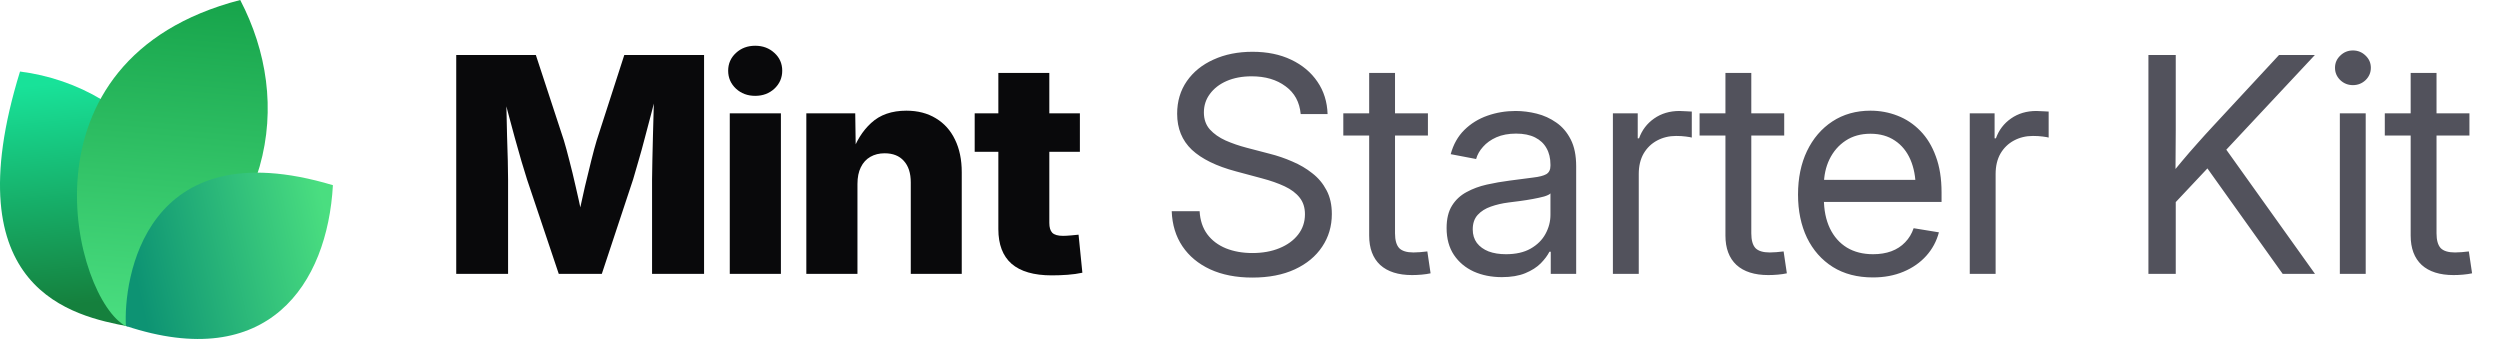
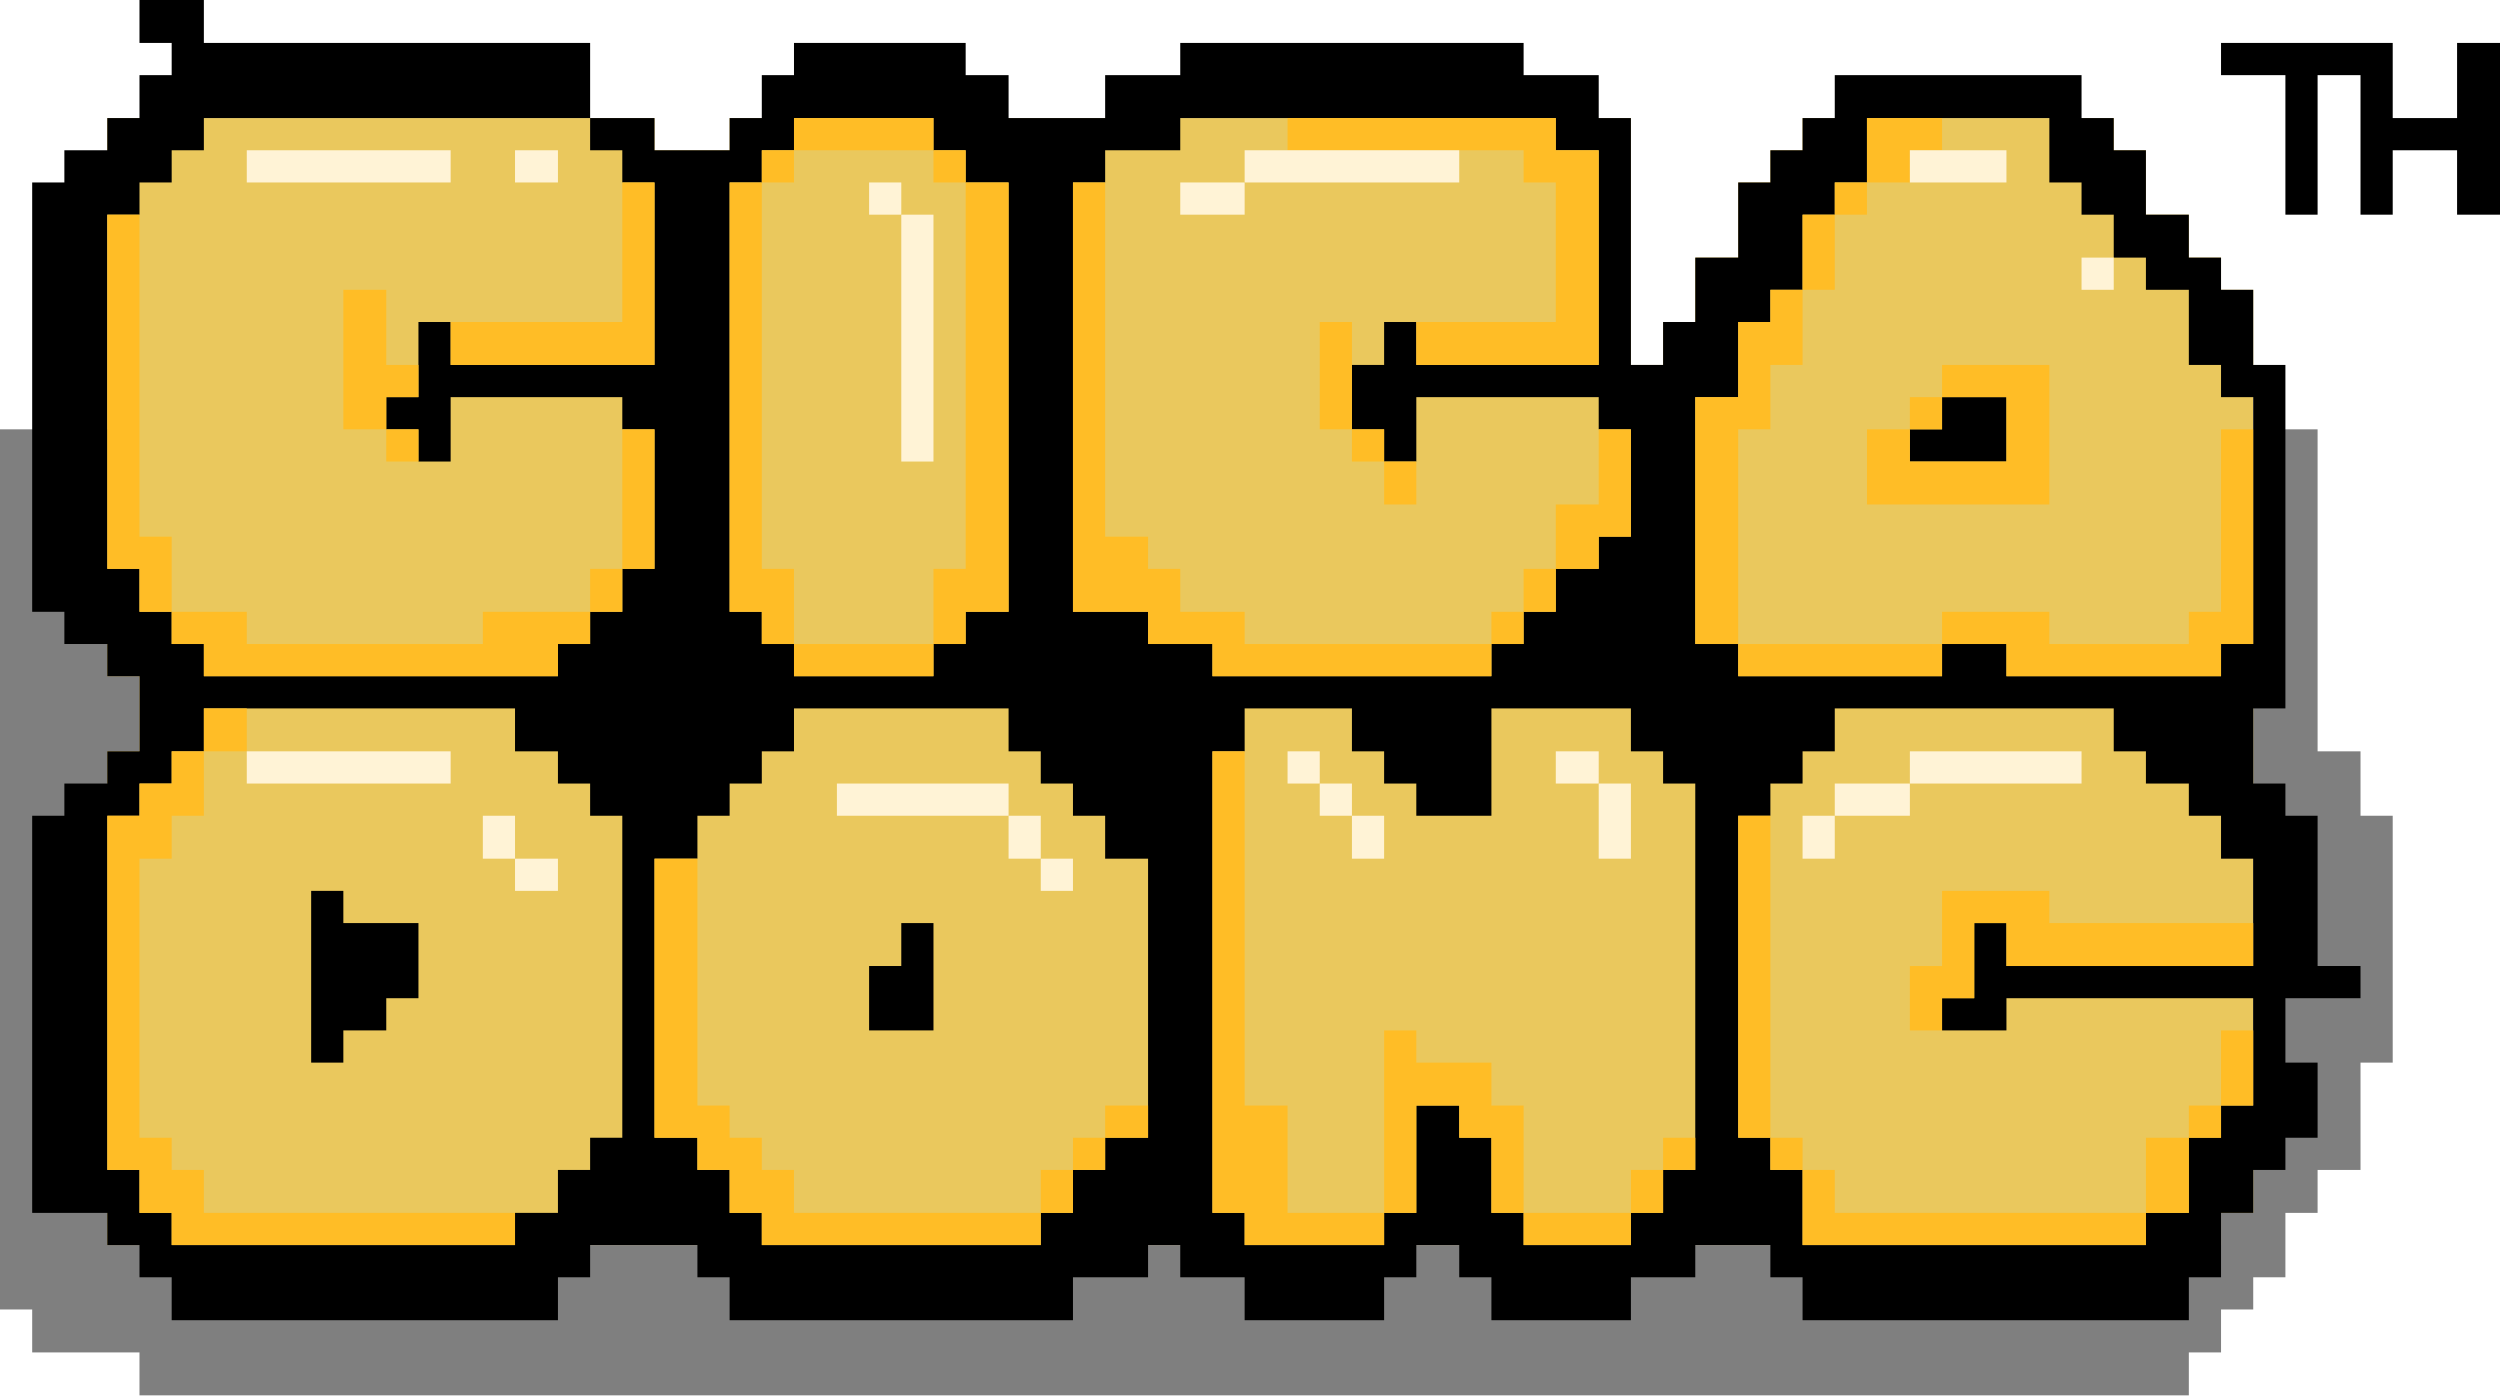
- <svg xmlns="http://www.w3.org/2000/svg" width="177" height="24" viewBox="0 0 177 24" fill="none">
-   <path d="M9.061 23.108C5.268 22.377 -3.391 20.627 1.417 5.064C9.634 6.099 16.973 14.064 9.061 23.108Z" fill="url(#paint0_linear_17557_2020)" />
-   <path d="M8.919 23.094C5.276 21.222 0.784 4.209 17.007 0C20.757 7.193 19.621 16.545 8.919 23.094Z" fill="url(#paint1_linear_17557_2020)" />
-   <path d="M8.914 23.079C8.735 19.882 10.159 9.085 23.57 13.111C23.181 20.123 18.984 26.418 8.914 23.079Z" fill="url(#paint2_linear_17557_2020)" />
-   <path d="M32.301 19.392V3.894H37.938L39.925 9.948C40.036 10.315 40.164 10.787 40.31 11.362C40.462 11.938 40.611 12.552 40.757 13.204C40.91 13.855 41.048 14.483 41.173 15.086C41.305 15.682 41.412 16.192 41.495 16.615H40.695C40.771 16.192 40.871 15.682 40.996 15.086C41.128 14.49 41.267 13.866 41.412 13.214C41.565 12.562 41.714 11.948 41.86 11.373C42.005 10.79 42.133 10.315 42.244 9.948L44.2 3.894H49.848V19.392H46.166V12.704C46.166 12.357 46.173 11.917 46.187 11.383C46.2 10.849 46.214 10.27 46.228 9.646C46.249 9.022 46.266 8.391 46.28 7.753C46.301 7.115 46.311 6.519 46.311 5.964H46.623C46.485 6.561 46.332 7.181 46.166 7.826C45.999 8.471 45.833 9.102 45.666 9.719C45.507 10.336 45.351 10.901 45.198 11.414C45.053 11.928 44.928 12.357 44.824 12.704L42.608 19.392H39.561L37.314 12.704C37.203 12.357 37.072 11.928 36.919 11.414C36.773 10.901 36.614 10.34 36.441 9.729C36.274 9.112 36.104 8.481 35.931 7.836C35.764 7.192 35.608 6.567 35.463 5.964H35.827C35.834 6.512 35.844 7.105 35.858 7.743C35.872 8.374 35.886 9.005 35.9 9.636C35.92 10.26 35.938 10.839 35.952 11.373C35.965 11.907 35.972 12.351 35.972 12.704V19.392H32.301ZM51.668 19.392V8.024H55.288V19.392H51.668ZM53.468 6.786C52.927 6.786 52.473 6.616 52.105 6.276C51.738 5.93 51.554 5.507 51.554 5.007C51.554 4.508 51.738 4.088 52.105 3.749C52.473 3.409 52.927 3.239 53.468 3.239C54.009 3.239 54.463 3.409 54.83 3.749C55.198 4.082 55.382 4.501 55.382 5.007C55.382 5.507 55.198 5.93 54.83 6.276C54.463 6.616 54.009 6.786 53.468 6.786ZM60.708 13.027V19.392H57.088V8.024H60.551L60.593 10.967H60.281C60.593 10.024 61.061 9.268 61.685 8.7C62.309 8.124 63.138 7.836 64.171 7.836C64.975 7.836 65.672 8.017 66.262 8.377C66.851 8.731 67.302 9.234 67.614 9.885C67.933 10.537 68.092 11.307 68.092 12.194V19.392H64.483V12.912C64.483 12.26 64.32 11.754 63.994 11.394C63.675 11.033 63.221 10.853 62.632 10.853C62.25 10.853 61.914 10.936 61.623 11.102C61.332 11.269 61.106 11.515 60.947 11.841C60.787 12.16 60.708 12.555 60.708 13.027ZM76.456 8.024V10.749H69.008V8.024H76.456ZM70.683 5.163H74.292V15.783C74.292 16.102 74.361 16.334 74.5 16.48C74.646 16.625 74.899 16.698 75.259 16.698C75.405 16.698 75.596 16.688 75.831 16.667C76.074 16.646 76.251 16.629 76.362 16.615L76.632 19.309C76.313 19.378 75.963 19.427 75.582 19.455C75.207 19.482 74.836 19.496 74.469 19.496C73.2 19.496 72.25 19.222 71.619 18.674C70.995 18.127 70.683 17.308 70.683 16.22V5.163Z" fill="#09090B" />
-   <path d="M88.667 19.652C87.523 19.652 86.528 19.458 85.682 19.07C84.843 18.681 84.188 18.137 83.716 17.437C83.245 16.736 82.992 15.908 82.957 14.951H84.933C84.968 15.596 85.148 16.14 85.474 16.584C85.8 17.021 86.24 17.354 86.795 17.582C87.35 17.804 87.974 17.915 88.667 17.915C89.388 17.915 90.026 17.801 90.581 17.572C91.143 17.343 91.583 17.024 91.902 16.615C92.228 16.199 92.391 15.717 92.391 15.169C92.391 14.698 92.266 14.306 92.017 13.994C91.767 13.675 91.413 13.408 90.956 13.193C90.498 12.978 89.954 12.787 89.323 12.621L87.502 12.132C86.123 11.765 85.082 11.255 84.382 10.603C83.689 9.944 83.342 9.095 83.342 8.055C83.342 7.174 83.571 6.404 84.028 5.746C84.486 5.087 85.117 4.577 85.921 4.217C86.726 3.849 87.645 3.666 88.678 3.666C89.718 3.666 90.63 3.853 91.413 4.227C92.204 4.602 92.824 5.122 93.275 5.787C93.726 6.446 93.965 7.209 93.993 8.076H92.089C92.013 7.23 91.656 6.574 91.018 6.11C90.387 5.638 89.586 5.403 88.615 5.403C87.95 5.403 87.36 5.513 86.847 5.735C86.341 5.957 85.946 6.262 85.661 6.651C85.377 7.032 85.235 7.469 85.235 7.961C85.235 8.447 85.377 8.849 85.661 9.168C85.946 9.48 86.317 9.74 86.774 9.948C87.232 10.149 87.724 10.319 88.251 10.457L89.884 10.884C90.439 11.023 90.977 11.206 91.496 11.435C92.023 11.657 92.495 11.934 92.911 12.267C93.334 12.593 93.67 12.995 93.92 13.474C94.17 13.945 94.294 14.504 94.294 15.149C94.294 16.015 94.066 16.788 93.608 17.468C93.157 18.148 92.512 18.681 91.673 19.07C90.834 19.458 89.832 19.652 88.667 19.652ZM101.097 8.024V9.594H95.106V8.024H101.097ZM96.937 5.163H98.767V16.521C98.767 17 98.865 17.347 99.059 17.562C99.26 17.77 99.6 17.874 100.078 17.874C100.21 17.874 100.366 17.867 100.546 17.853C100.733 17.832 100.903 17.815 101.056 17.801L101.285 19.351C101.097 19.392 100.886 19.423 100.65 19.444C100.414 19.465 100.189 19.475 99.974 19.475C98.996 19.475 98.244 19.236 97.717 18.758C97.197 18.272 96.937 17.579 96.937 16.677V5.163ZM106.33 19.621C105.595 19.621 104.932 19.489 104.343 19.226C103.754 18.955 103.285 18.564 102.939 18.05C102.592 17.53 102.419 16.896 102.419 16.147C102.419 15.495 102.547 14.965 102.804 14.556C103.06 14.146 103.403 13.828 103.833 13.599C104.263 13.363 104.742 13.186 105.269 13.068C105.796 12.95 106.333 12.857 106.881 12.787C107.574 12.69 108.132 12.617 108.555 12.569C108.978 12.52 109.287 12.441 109.481 12.33C109.675 12.212 109.772 12.014 109.772 11.737V11.654C109.772 11.203 109.679 10.815 109.492 10.489C109.311 10.163 109.041 9.91 108.68 9.729C108.32 9.549 107.872 9.459 107.338 9.459C106.805 9.459 106.34 9.546 105.945 9.719C105.556 9.892 105.241 10.118 104.998 10.395C104.755 10.665 104.593 10.953 104.509 11.258L102.71 10.915C102.897 10.222 103.22 9.65 103.677 9.199C104.135 8.748 104.679 8.412 105.31 8.19C105.941 7.968 106.607 7.857 107.307 7.857C107.8 7.857 108.295 7.92 108.795 8.044C109.301 8.169 109.765 8.381 110.188 8.679C110.611 8.97 110.951 9.369 111.208 9.875C111.464 10.374 111.593 11.005 111.593 11.768V19.392H109.793V17.822H109.7C109.568 18.085 109.363 18.359 109.086 18.643C108.809 18.921 108.444 19.153 107.994 19.34C107.543 19.527 106.988 19.621 106.33 19.621ZM106.621 17.998C107.321 17.998 107.904 17.867 108.368 17.603C108.84 17.333 109.19 16.986 109.419 16.563C109.654 16.133 109.772 15.682 109.772 15.211V13.692C109.703 13.769 109.554 13.841 109.325 13.911C109.096 13.973 108.829 14.032 108.524 14.088C108.226 14.143 107.921 14.192 107.609 14.233C107.304 14.275 107.033 14.309 106.798 14.337C106.354 14.393 105.938 14.49 105.549 14.628C105.168 14.76 104.86 14.954 104.624 15.211C104.388 15.467 104.27 15.811 104.27 16.241C104.27 16.615 104.367 16.934 104.561 17.198C104.762 17.461 105.04 17.662 105.393 17.801C105.747 17.933 106.156 17.998 106.621 17.998ZM114.193 19.392V8.024H115.951V9.792H116.045C116.253 9.209 116.61 8.741 117.116 8.388C117.622 8.034 118.219 7.857 118.905 7.857C119.058 7.857 119.217 7.864 119.384 7.878C119.55 7.885 119.682 7.892 119.779 7.899V9.74C119.716 9.719 119.578 9.695 119.363 9.667C119.155 9.639 118.922 9.625 118.666 9.625C118.174 9.625 117.726 9.733 117.324 9.948C116.922 10.163 116.603 10.471 116.367 10.874C116.138 11.276 116.024 11.758 116.024 12.319V19.392H114.193ZM126.322 8.024V9.594H120.33V8.024H126.322ZM122.161 5.163H123.992V16.521C123.992 17 124.089 17.347 124.283 17.562C124.484 17.77 124.824 17.874 125.302 17.874C125.434 17.874 125.59 17.867 125.77 17.853C125.958 17.832 126.127 17.815 126.28 17.801L126.509 19.351C126.322 19.392 126.11 19.423 125.874 19.444C125.639 19.465 125.413 19.475 125.198 19.475C124.221 19.475 123.468 19.236 122.941 18.758C122.421 18.272 122.161 17.579 122.161 16.677V5.163ZM132.604 19.642C131.502 19.642 130.555 19.396 129.765 18.903C128.974 18.404 128.364 17.714 127.934 16.834C127.511 15.946 127.3 14.927 127.3 13.775C127.3 12.611 127.511 11.584 127.934 10.697C128.364 9.802 128.964 9.102 129.734 8.596C130.51 8.089 131.408 7.836 132.428 7.836C133.1 7.836 133.738 7.954 134.341 8.19C134.952 8.426 135.489 8.783 135.954 9.261C136.425 9.74 136.793 10.343 137.056 11.071C137.327 11.792 137.462 12.645 137.462 13.63V14.296H128.433V12.735H136.463L135.631 13.297C135.631 12.541 135.506 11.876 135.257 11.3C135.007 10.725 134.643 10.277 134.165 9.958C133.686 9.632 133.107 9.469 132.428 9.469C131.748 9.469 131.162 9.632 130.67 9.958C130.177 10.284 129.796 10.725 129.526 11.279C129.262 11.827 129.13 12.441 129.13 13.12V14.046C129.13 14.864 129.273 15.572 129.557 16.168C129.841 16.757 130.243 17.211 130.763 17.53C131.283 17.842 131.901 17.998 132.615 17.998C133.093 17.998 133.523 17.929 133.905 17.79C134.293 17.645 134.619 17.433 134.882 17.156C135.153 16.879 135.354 16.546 135.486 16.157L137.275 16.449C137.108 17.08 136.81 17.634 136.38 18.113C135.95 18.591 135.413 18.966 134.768 19.236C134.123 19.507 133.402 19.642 132.604 19.642ZM139.459 19.392V8.024H141.217V9.792H141.311C141.519 9.209 141.876 8.741 142.382 8.388C142.888 8.034 143.485 7.857 144.171 7.857C144.324 7.857 144.483 7.864 144.649 7.878C144.816 7.885 144.948 7.892 145.045 7.899V9.74C144.982 9.719 144.844 9.695 144.629 9.667C144.421 9.639 144.188 9.625 143.932 9.625C143.439 9.625 142.992 9.733 142.59 9.948C142.188 10.163 141.869 10.471 141.633 10.874C141.404 11.276 141.29 11.758 141.29 12.319V19.392H139.459ZM153.429 14.961V12.715C153.783 12.257 154.136 11.82 154.49 11.404C154.844 10.981 155.204 10.565 155.572 10.156C155.939 9.74 156.314 9.327 156.695 8.918L161.355 3.894H163.893L157.277 10.967H157.184L153.429 14.961ZM152.108 19.392V3.894H154.043V9.241L154.022 12.559L154.043 13.505V19.392H152.108ZM161.615 19.392L155.967 11.477L157.173 9.969L163.903 19.392H161.615ZM165.661 19.392V8.024H167.492V19.392H165.661ZM166.587 6.027C166.24 6.027 165.942 5.909 165.692 5.673C165.443 5.43 165.318 5.139 165.318 4.799C165.318 4.459 165.443 4.172 165.692 3.936C165.942 3.693 166.24 3.572 166.587 3.572C166.934 3.572 167.232 3.693 167.482 3.936C167.731 4.172 167.856 4.459 167.856 4.799C167.856 5.139 167.731 5.43 167.482 5.673C167.232 5.909 166.934 6.027 166.587 6.027ZM174.836 8.024V9.594H168.844V8.024H174.836ZM170.675 5.163H172.506V16.521C172.506 17 172.603 17.347 172.797 17.562C172.998 17.77 173.338 17.874 173.816 17.874C173.948 17.874 174.104 17.867 174.284 17.853C174.472 17.832 174.641 17.815 174.794 17.801L175.023 19.351C174.836 19.392 174.624 19.423 174.388 19.444C174.153 19.465 173.927 19.475 173.712 19.475C172.735 19.475 171.982 19.236 171.455 18.758C170.935 18.272 170.675 17.579 170.675 16.677V5.163Z" fill="#52525C" />
-   <defs>
-     <linearGradient id="paint0_linear_17557_2020" x1="3.776" y1="5.916" x2="5.232" y2="21.559" gradientUnits="userSpaceOnUse">
-       <stop stop-color="#18E299" />
-       <stop offset="1" stop-color="#15803D" />
-     </linearGradient>
-     <linearGradient id="paint1_linear_17557_2020" x1="12.171" y1="-0.718" x2="10.19" y2="22.983" gradientUnits="userSpaceOnUse">
-       <stop stop-color="#16A34A" />
-       <stop offset="1" stop-color="#4ADE80" />
-     </linearGradient>
-     <linearGradient id="paint2_linear_17557_2020" x1="23.133" y1="15.353" x2="9.338" y2="18.52" gradientUnits="userSpaceOnUse">
-       <stop stop-color="#4ADE80" />
-       <stop offset="1" stop-color="#0D9373" />
-     </linearGradient>
-   </defs>
+ <svg xmlns="http://www.w3.org/2000/svg" width="215" height="120" viewBox="0 0 215 120" fill="none">
+   <path d="M11.996 107.077H185.472V102.462H188.24V99.692H191.009V36.923H199.313V64.615H203.004V70.154H205.773V91.385H203.004V100.615H199.313V104.308H196.545V109.846H193.777V112.615H191.009V116.308H188.24V120H11.996V116.308H2.768V112.615H0V36.923H11.996V107.077Z" fill="black" fill-opacity="0.5" />
+   <path d="M56.288 10.154V12.923H62.747V10.154H140.258V31.385H143.026V27.692H145.794V22.154H149.485V15.692H152.253V12.923H155.021V10.154H181.781V12.923H184.549V18.462H188.24V22.154H191.009V24.923H193.777V104.308H191.009V107.077H9.227V64.615H11.996V58.154H9.227V10.154H56.288Z" fill="#EAC85D" />
+   <path d="M29.528 79.385H35.987V85.846H33.219V88.615H29.528V91.385H26.76V76.615H29.528V79.385Z" fill="black" />
+   <path d="M80.279 88.615H74.743V83.077H77.511V79.385H80.279V88.615Z" fill="black" />
+   <path d="M172.554 39.692H164.249V36.923H167.017V34.154H172.554V39.692Z" fill="black" />
+   <path fill-rule="evenodd" clip-rule="evenodd" d="M17.532 3.692H50.751V10.154H17.532V12.923H14.764V15.692H11.996V18.462H9.227V48.923H11.996V52.615H14.764V55.385H17.532V58.154H47.983V55.385H50.751V52.615H53.519V48.923H56.288V36.923H53.519V34.154H38.755V39.692H35.987V36.923H33.219V34.154H35.987V27.692H38.755V31.385H56.288V15.692H53.519V12.923H50.751V10.154H56.288V12.923H62.747V10.154H65.515V6.462H68.283V3.692H83.047V6.462H86.738V10.154H95.043V6.462H101.502V3.692H131.03V6.462H137.489V10.154H140.258V31.385H143.026V27.692H145.794V22.154H149.485V15.692H152.253V12.923H155.021V10.154H157.79V6.462H179.013V10.154H181.781V12.923H184.549V18.462H188.24V22.154H191.009V24.923H193.777V31.385H196.545V60.923H193.777V67.385H196.545V70.154H199.313V83.077H203.004V85.846H196.545V91.385H199.313V97.846H196.545V100.615H193.777V104.308H191.009V109.846H188.24V113.538H155.021V109.846H152.253V107.077H145.794V109.846H140.258V113.538H128.262V109.846H125.494V107.077H121.803V109.846H119.034V113.538H107.039V109.846H101.502V107.077H98.734V109.846H92.275V113.538H62.747V109.846H59.978V107.077H50.751V109.846H47.983V113.538H14.764V109.846H11.996V107.077H9.227V104.308H2.768V70.154H5.536V67.385H9.227V64.615H11.996V58.154H9.227V55.385H5.536V52.615H2.768V15.692H5.536V12.923H9.227V10.154H11.996V6.462H14.764V3.692H11.996V0H17.532V3.692ZM17.532 64.615H14.764V67.385H11.996V70.154H9.227V100.615H11.996V104.308H14.764V107.077H44.292V104.308H47.983V100.615H50.751V97.846H53.519V70.154H50.751V67.385H47.983V64.615H44.292V60.923H17.532V64.615ZM68.283 64.615H65.515V67.385H62.747V70.154H59.978V73.846H56.288V97.846H59.978V100.615H62.747V104.308H65.515V107.077H89.506V104.308H92.275V100.615H95.043V97.846H98.734V73.846H95.043V70.154H92.275V67.385H89.506V64.615H86.738V60.923H68.283V64.615ZM107.039 64.615H104.27V104.308H107.039V107.077H119.034V104.308H121.803V95.077H125.494V97.846H128.262V104.308H131.03V107.077H140.258V104.308H143.026V100.615H145.794V67.385H143.026V64.615H140.258V60.923H128.262V70.154H121.803V67.385H119.034V64.615H116.266V60.923H107.039V64.615ZM157.79 64.615H155.021V67.385H152.253V70.154H149.485V97.846H152.253V100.615H155.021V107.077H184.549V104.308H188.24V97.846H191.009V95.077H193.777V85.846H172.554V88.615H167.017V85.846H169.785V79.385H172.554V83.077H193.777V73.846H191.009V70.154H188.24V67.385H184.549V64.615H181.781V60.923H157.79V64.615ZM68.283 12.923H65.515V15.692H62.747V52.615H65.515V55.385H68.283V58.154H80.279V55.385H83.047V52.615H86.738V15.692H83.047V12.923H80.279V10.154H68.283V12.923ZM101.502 12.923H95.043V15.692H92.275V52.615H98.734V55.385H104.27V58.154H128.262V55.385H131.03V52.615H133.798V48.923H137.489V46.154H140.258V36.923H137.489V34.154H121.803V39.692H119.034V36.923H116.266V31.385H119.034V27.692H121.803V31.385H137.489V12.923H133.798V10.154H101.502V12.923ZM160.558 15.692H157.79V18.462H155.021V24.923H152.253V27.692H149.485V34.154H145.794V55.385H149.485V58.154H167.017V55.385H172.554V58.154H191.009V55.385H193.777V34.154H191.009V31.385H188.24V24.923H184.549V22.154H181.781V18.462H179.013V15.692H176.245V10.154H160.558V15.692Z" fill="black" />
+   <path d="M205.773 10.154H211.309V3.692H215V18.462H211.309V12.923H205.773V18.462H203.004V6.462H199.313V18.462H196.545V6.462H191.009V3.692H205.773V10.154Z" fill="black" />
+   <path d="M17.532 70.154H14.764V73.846H11.996V97.846H14.764V100.615H17.532V104.308H44.292V107.077H14.764V104.308H11.996V100.615H9.227V70.154H11.996V67.385H14.764V64.615H17.532V70.154Z" fill="#FFBD26" />
+   <path d="M59.979 95.077H62.747V97.846H65.515V100.615H68.283V104.308H89.507V107.077H65.515V104.308H62.747V100.615H59.979V97.846H56.288V73.846H59.979V95.077Z" fill="#FFBD26" />
+   <path d="M107.039 95.077H110.73V104.308H119.034V107.077H107.039V104.308H104.27V64.615H107.039V95.077Z" fill="#FFBD26" />
+   <path d="M140.258 107.077H131.03V104.308H140.258V107.077Z" fill="#FFBD26" />
+   <path d="M157.79 104.308H184.549V107.077H155.021V100.615H157.79V104.308Z" fill="#FFBD26" />
+   <path d="M92.275 104.308H89.507V100.615H92.275V104.308Z" fill="#FFBD26" />
+   <path d="M121.803 91.385H128.262V95.077H131.03V104.308H128.262V97.846H125.494V95.077H121.803V104.308H119.034V88.615H121.803V91.385Z" fill="#FFBD26" />
+   <path d="M143.026 104.308H140.258V100.615H143.026V104.308Z" fill="#FFBD26" />
+   <path d="M188.24 104.308H184.549V97.846H188.24V104.308Z" fill="#FFBD26" />
+   <path d="M95.043 100.615H92.275V97.846H95.043V100.615Z" fill="#FFBD26" />
+   <path d="M145.794 100.615H143.026V97.846H145.794V100.615Z" fill="#FFBD26" />
+   <path d="M155.021 100.615H152.253V97.846H155.021V100.615Z" fill="#FFBD26" />
+   <path d="M98.734 97.846H95.043V95.077H98.734V97.846Z" fill="#FFBD26" />
+   <path d="M152.253 97.846H149.485V70.154H152.253V97.846Z" fill="#FFBD26" />
+   <path d="M191.009 97.846H188.24V95.077H191.009V97.846Z" fill="#FFBD26" />
+   <path d="M193.777 95.077H191.009V88.615H193.777V95.077Z" fill="#FFBD26" />
+   <path d="M176.245 79.385H193.777V83.077H172.554V79.385H169.785V85.846H167.017V88.615H164.249V83.077H167.017V76.615H176.245V79.385Z" fill="#FFBD26" />
+   <path d="M21.223 64.615H17.532V60.923H21.223V64.615Z" fill="#FFBD26" />
+   <path d="M21.223 55.385H41.524V52.615H50.751V55.385H47.983V58.154H17.532V55.385H14.764V52.615H21.223V55.385Z" fill="#FFBD26" />
+   <path d="M80.279 58.154H68.283V55.385H80.279V58.154Z" fill="#FFBD26" />
+   <path d="M95.043 46.154H98.734V48.923H101.502V52.615H107.039V55.385H128.262V58.154H104.27V55.385H98.734V52.615H92.275V15.692H95.043V46.154Z" fill="#FFBD26" />
+   <path d="M167.017 58.154H149.485V55.385H167.017V58.154Z" fill="#FFBD26" />
+   <path d="M193.777 55.385H191.009V58.154H172.554V55.385H167.017V52.615H176.245V55.385H188.24V52.615H191.009V36.923H193.777V55.385Z" fill="#FFBD26" />
+   <path d="M65.515 48.923H68.283V55.385H65.515V52.615H62.747V15.692H65.515V48.923Z" fill="#FFBD26" />
+   <path d="M86.738 52.615H83.047V55.385H80.279V48.923H83.047V15.692H86.738V52.615Z" fill="#FFBD26" />
+   <path d="M131.03 55.385H128.262V52.615H131.03V55.385Z" fill="#FFBD26" />
+   <path d="M155.021 31.385H152.253V36.923H149.485V55.385H145.794V34.154H149.485V27.692H152.253V24.923H155.021V31.385Z" fill="#FFBD26" />
+   <path d="M11.996 46.154H14.764V52.615H11.996V48.923H9.227V18.462H11.996V46.154Z" fill="#FFBD26" />
+   <path d="M53.519 52.615H50.751V48.923H53.519V52.615Z" fill="#FFBD26" />
+   <path d="M133.798 52.615H131.03V48.923H133.798V52.615Z" fill="#FFBD26" />
+   <path d="M56.288 48.923H53.519V36.923H56.288V48.923Z" fill="#FFBD26" />
+   <path d="M140.258 46.154H137.489V48.923H133.798V43.385H137.489V36.923H140.258V46.154Z" fill="#FFBD26" />
+   <path d="M121.803 43.385H119.034V39.692H121.803V43.385Z" fill="#FFBD26" />
+   <path d="M176.245 43.385H160.558V36.923H164.249V39.692H172.554V34.154H167.017V31.385H176.245V43.385Z" fill="#FFBD26" />
+   <path d="M35.987 39.692H33.219V36.923H35.987V39.692Z" fill="#FFBD26" />
+   <path d="M119.034 39.692H116.266V36.923H119.034V39.692Z" fill="#FFBD26" />
+   <path d="M33.219 31.385H35.987V34.154H33.219V36.923H29.528V24.923H33.219V31.385Z" fill="#FFBD26" />
+   <path d="M116.266 36.923H113.498V27.692H116.266V36.923Z" fill="#FFBD26" />
+   <path d="M167.017 36.923H164.249V34.154H167.017V36.923Z" fill="#FFBD26" />
+   <path d="M56.288 31.385H38.755V27.692H53.519V15.692H56.288V31.385Z" fill="#FFBD26" />
+   <path d="M133.798 12.923H137.489V31.385H121.803V27.692H133.798V15.692H131.03V12.923H110.73V10.154H133.798V12.923Z" fill="#FFBD26" />
+   <path d="M157.79 24.923H155.021V18.462H157.79V24.923Z" fill="#FFBD26" />
+   <path d="M160.558 18.462H157.79V15.692H160.558V18.462Z" fill="#FFBD26" />
+   <path d="M68.283 15.692H65.515V12.923H68.283V15.692Z" fill="#FFBD26" />
+   <path d="M83.047 15.692H80.279V12.923H83.047V15.692Z" fill="#FFBD26" />
+   <path d="M167.017 12.923H164.249V15.692H160.558V10.154H167.017V12.923Z" fill="#FFBD26" />
+   <path d="M80.279 12.923H68.283V10.154H80.279V12.923Z" fill="#FFBD26" />
+   <path d="M47.983 76.615H44.292V73.846H47.983V76.615Z" fill="#FFF3D6" />
+   <path d="M92.275 76.615H89.506V73.846H92.275V76.615Z" fill="#FFF3D6" />
+   <path d="M44.292 73.846H41.524V70.154H44.292V73.846Z" fill="#FFF3D6" />
+   <path d="M89.506 73.846H86.738V70.154H89.506V73.846Z" fill="#FFF3D6" />
+   <path d="M119.034 73.846H116.266V70.154H119.034V73.846Z" fill="#FFF3D6" />
+   <path d="M140.258 73.846H137.489V67.385H140.258V73.846Z" fill="#FFF3D6" />
+   <path d="M157.79 73.846H155.021V70.154H157.79V73.846Z" fill="#FFF3D6" />
+   <path d="M86.738 70.154H71.974V67.385H86.738V70.154Z" fill="#FFF3D6" />
+   <path d="M116.266 70.154H113.498V67.385H116.266V70.154Z" fill="#FFF3D6" />
+   <path d="M164.249 70.154H157.79V67.385H164.249V70.154Z" fill="#FFF3D6" />
+   <path d="M38.755 67.385H21.223V64.615H38.755V67.385Z" fill="#FFF3D6" />
+   <path d="M113.498 67.385H110.73V64.615H113.498V67.385Z" fill="#FFF3D6" />
+   <path d="M137.489 67.385H133.798V64.615H137.489V67.385Z" fill="#FFF3D6" />
+   <path d="M179.013 67.385H164.249V64.615H179.013V67.385Z" fill="#FFF3D6" />
+   <path d="M80.279 39.692H77.511V18.462H80.279V39.692Z" fill="#FFF3D6" />
+   <path d="M181.781 24.923H179.013V22.154H181.781V24.923Z" fill="#FFF3D6" />
+   <path d="M77.511 18.462H74.743V15.692H77.511V18.462Z" fill="#FFF3D6" />
+   <path d="M107.039 18.462H101.502V15.692H107.039V18.462Z" fill="#FFF3D6" />
+   <path d="M38.755 15.692H21.223V12.923H38.755V15.692Z" fill="#FFF3D6" />
+   <path d="M47.983 15.692H44.292V12.923H47.983V15.692Z" fill="#FFF3D6" />
+   <path d="M125.494 15.692H107.039V12.923H125.494V15.692Z" fill="#FFF3D6" />
+   <path d="M172.554 15.692H164.249V12.923H172.554V15.692Z" fill="#FFF3D6" />
</svg>
